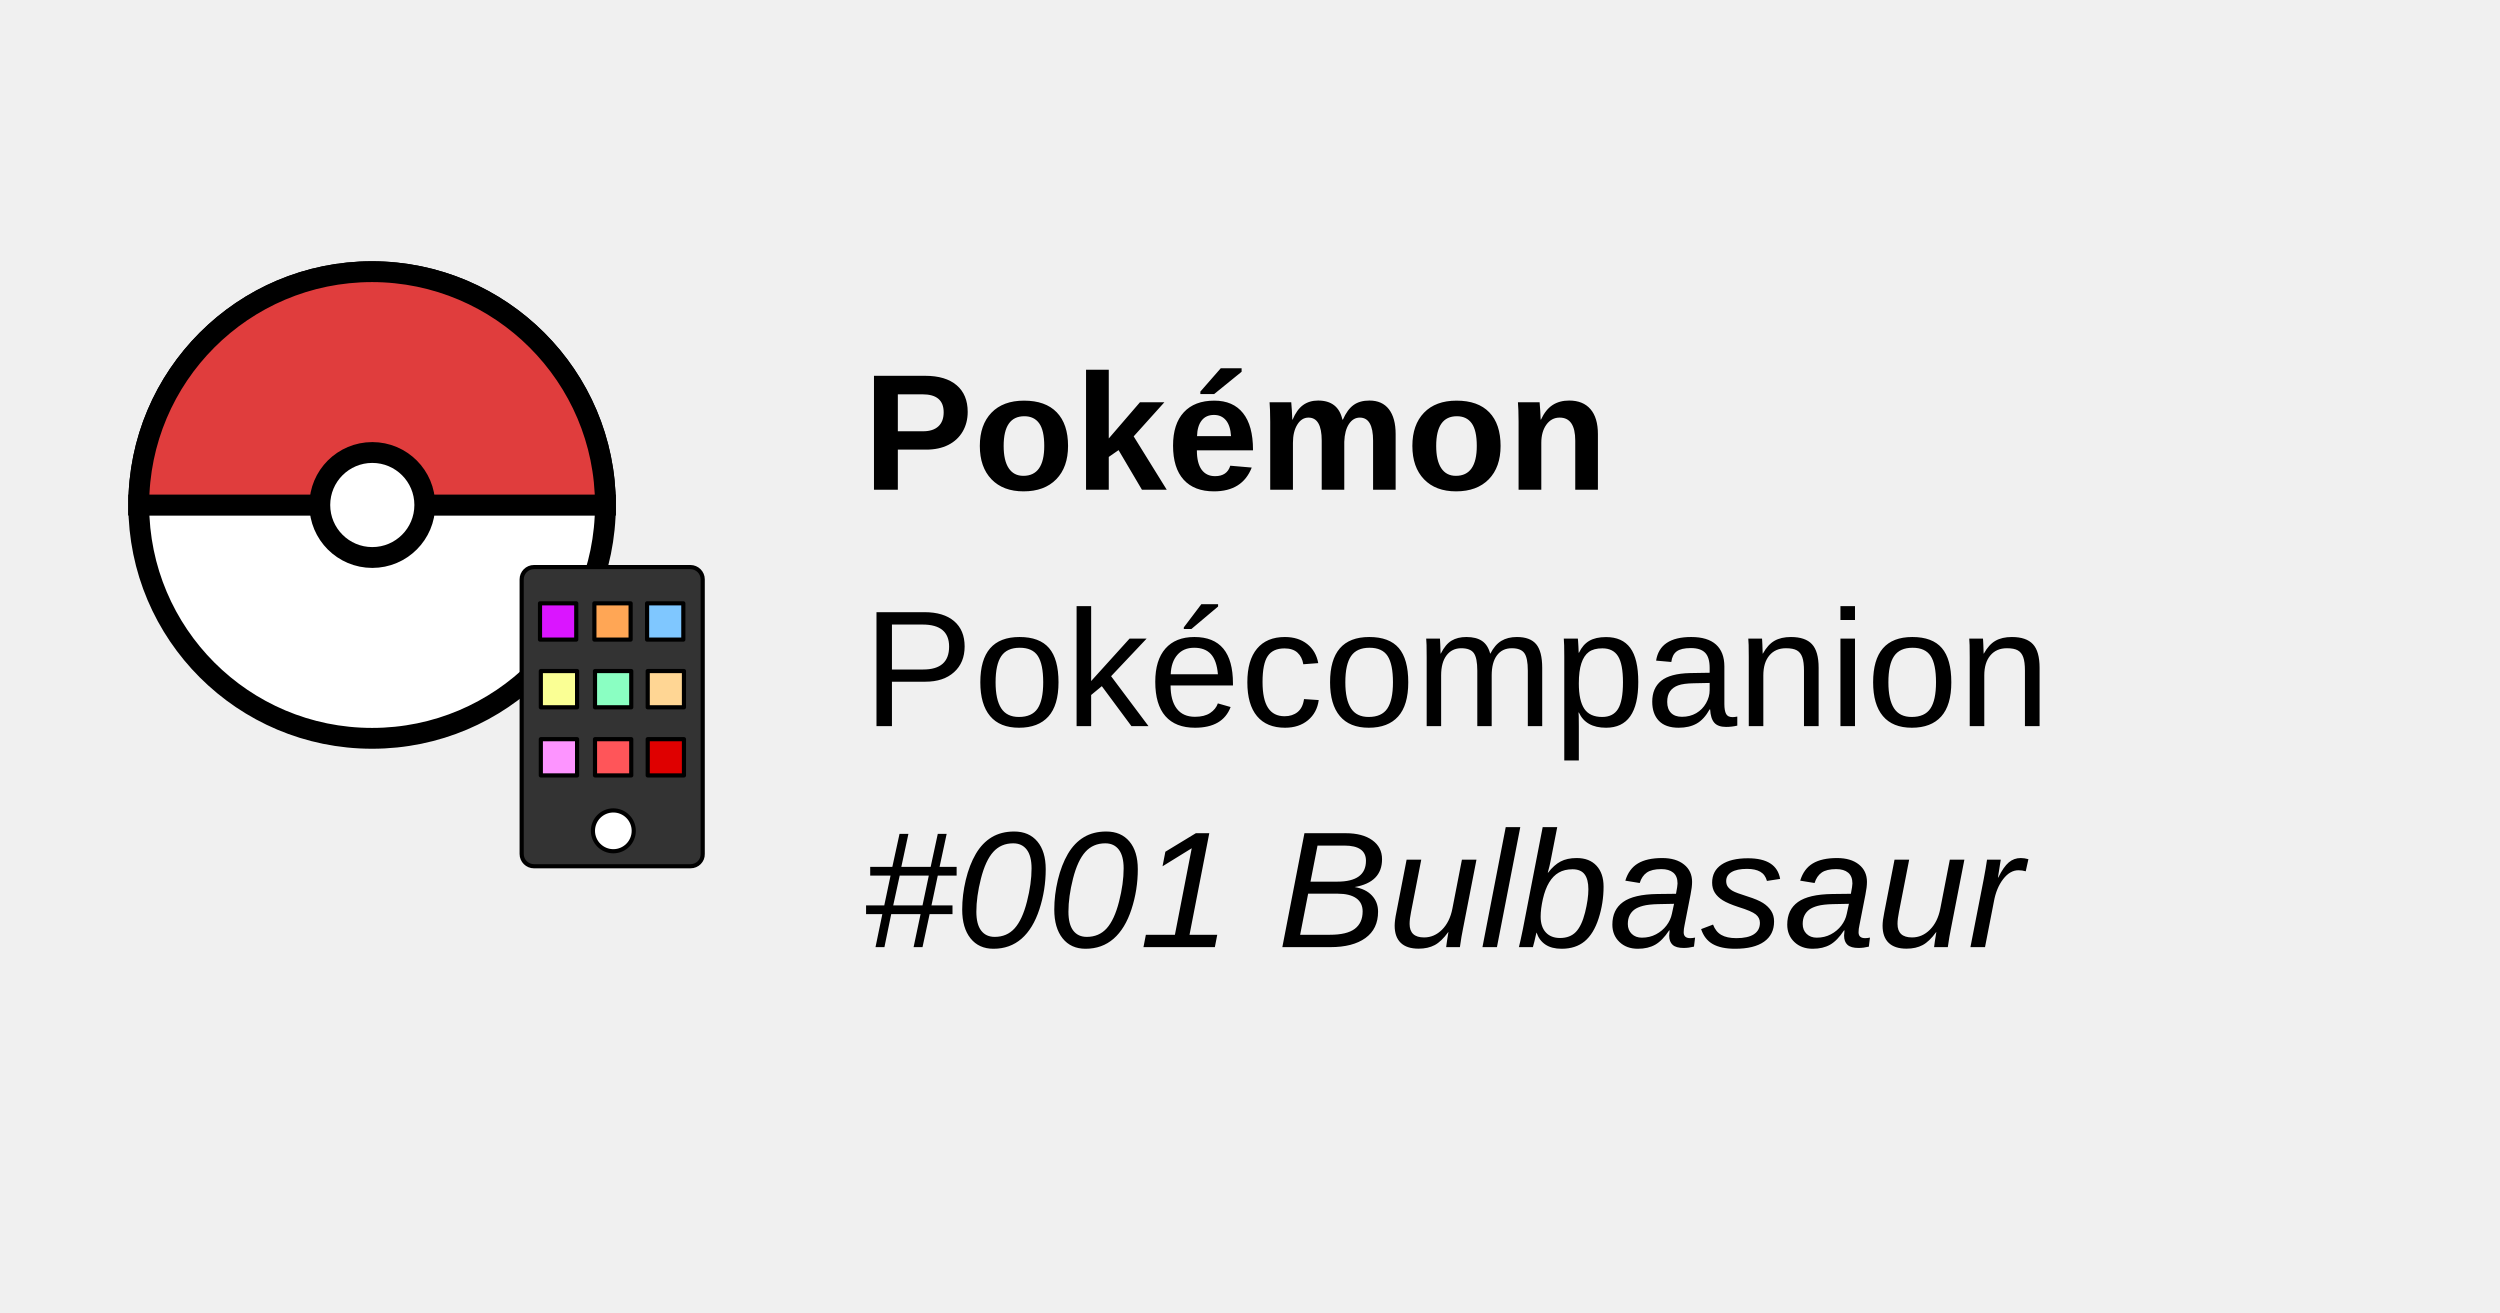
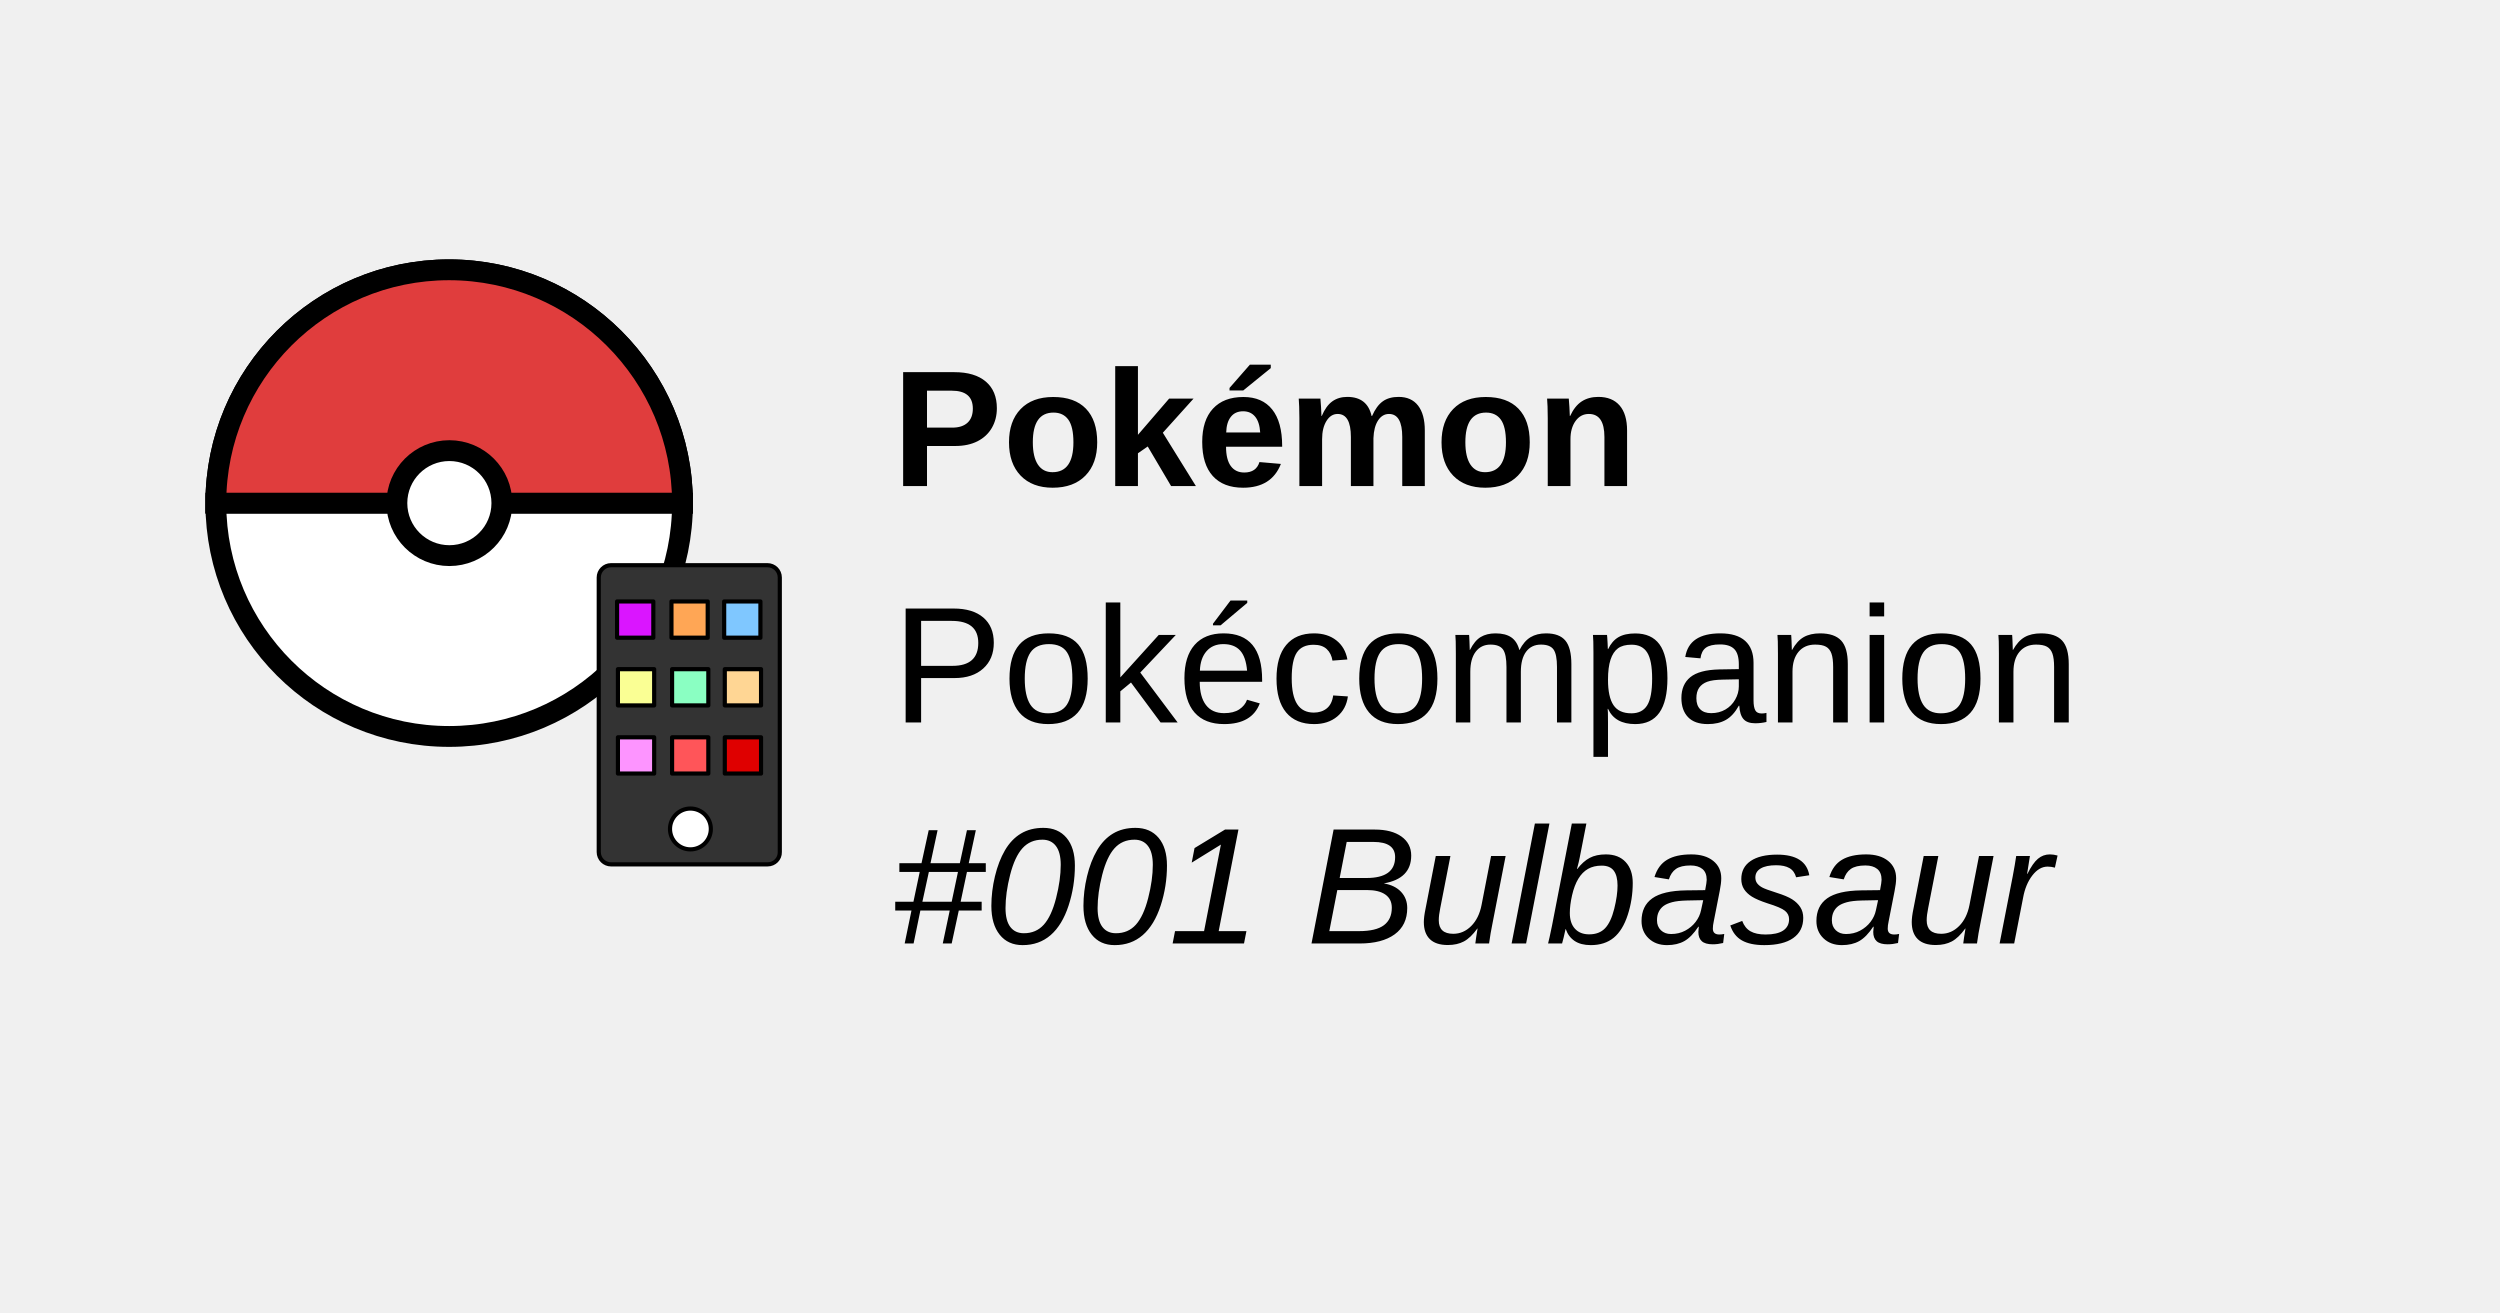
<svg xmlns="http://www.w3.org/2000/svg" version="1.1" id="Layer_1" x="0px" y="0px" viewBox="0 0 1200 630" style="enable-background:new 0 0 1200 630;" xml:space="preserve">
  <style type="text/css">
	.st0{display:none;fill:#FFFFFF;stroke:#000000;}
	.st1{fill:#E03D3D;stroke:#000000;stroke-width:10;}
	.st2{fill:#FFFFFF;stroke:#000000;stroke-width:10;}
	.st3{fill:#333333;stroke:#000000;stroke-width:2;stroke-linecap:round;stroke-linejoin:round;}
	.st4{fill:#DA15FF;stroke:#000000;stroke-width:2;stroke-linecap:round;stroke-linejoin:round;}
	.st5{fill:#FFA655;stroke:#000000;stroke-width:2;stroke-linecap:round;stroke-linejoin:round;}
	.st6{fill:#7FC7FF;stroke:#000000;stroke-width:2;stroke-linecap:round;stroke-linejoin:round;}
	.st7{fill:#FAFF94;stroke:#000000;stroke-width:2;stroke-linecap:round;stroke-linejoin:round;}
	.st8{fill:#8AFFC2;stroke:#000000;stroke-width:2;stroke-linecap:round;stroke-linejoin:round;}
	.st9{fill:#FFD694;stroke:#000000;stroke-width:2;stroke-linecap:round;stroke-linejoin:round;}
	.st10{fill:#FD94FF;stroke:#000000;stroke-width:2;stroke-linecap:round;stroke-linejoin:round;}
	.st11{fill:#FF5559;stroke:#000000;stroke-width:2;stroke-linecap:round;stroke-linejoin:round;}
	.st12{fill:#DF0000;stroke:#000000;stroke-width:2;stroke-linecap:round;stroke-linejoin:round;}
	.st13{fill:#FFFFFF;stroke:#000000;stroke-width:2;}
	.st14{font-family:'Arial';}
	.st15{font-size:79.478px;}
	.st16{font-family:'Arial';font-style: italic}
	.st17{font-family:'Arial';font-weight: bold}
</style>
  <circle class="st0" cx="672.3" cy="242.7" r="72.3" />
  <g>
-     <path class="st1" d="M290.6,242.4h-224c0-61.8,50.1-112,112-112C240.4,130.5,290.6,180.7,290.6,242.4z" />
-     <path class="st2" d="M290.6,242.4c0,61.8-50.1,112-112,112c-61.8,0-112-50.1-112-112H290.6L290.6,242.4z" />
-     <path class="st1" d="M290.6,242.4h-224c0-61.8,50.1-112,112-112C240.4,130.5,290.6,180.7,290.6,242.4z" />
-     <circle class="st2" cx="178.7" cy="242.4" r="25.2" />
+     <path class="st1" d="M327.6,241.5h-224c0-61.8,50.1-112,112-112C277.4,129.6,327.6,179.8,327.6,241.5z" />
+     <path class="st2" d="M327.6,241.5c0,61.8-50.1,112-112,112c-61.8,0-112-50.1-112-112L327.6,241.5L327.6,241.5z" />
+     <path class="st1" d="M327.6,241.5h-224c0-61.8,50.1-112,112-112C277.4,129.6,327.6,179.8,327.6,241.5z" />
+     <circle class="st2" cx="215.7" cy="241.5" r="25.2" />
  </g>
  <g>
-     <path class="st3" d="M331.4,415.8h-75.1c-3.2,0-5.9-2.6-5.9-5.9V278.1c0-3.2,2.6-5.9,5.9-5.9h75.1c3.2,0,5.9,2.6,5.9,5.9v131.8   C337.4,413.1,334.8,415.8,331.4,415.8z" />
-     <rect x="259.2" y="289.6" class="st4" width="17.4" height="17.4" />
-     <rect x="285.3" y="289.6" class="st5" width="17.4" height="17.4" />
-     <rect x="310.6" y="289.6" class="st6" width="17.4" height="17.4" />
-     <rect x="259.6" y="322.1" class="st7" width="17.4" height="17.4" />
-     <rect x="285.6" y="322.1" class="st8" width="17.4" height="17.4" />
-     <rect x="310.9" y="322.1" class="st9" width="17.4" height="17.4" />
-     <rect x="259.6" y="354.8" class="st10" width="17.4" height="17.4" />
-     <rect x="285.6" y="354.8" class="st11" width="17.4" height="17.4" />
-     <rect x="310.9" y="354.8" class="st12" width="17.4" height="17.4" />
-     <circle class="st13" cx="294.4" cy="398.8" r="9.8" />
+     <path class="st3" d="M368.4,414.9h-75.1c-3.2,0-5.9-2.6-5.9-5.9V277.2c0-3.2,2.6-5.9,5.9-5.9h75.1c3.2,0,5.9,2.6,5.9,5.9V409   C374.4,412.2,371.8,414.9,368.4,414.9z" />
+     <rect x="296.2" y="288.7" class="st4" width="17.4" height="17.4" />
+     <rect x="322.3" y="288.7" class="st5" width="17.4" height="17.4" />
+     <rect x="347.6" y="288.7" class="st6" width="17.4" height="17.4" />
+     <rect x="296.6" y="321.2" class="st7" width="17.4" height="17.4" />
+     <rect x="322.6" y="321.2" class="st8" width="17.4" height="17.4" />
+     <rect x="347.9" y="321.2" class="st9" width="17.4" height="17.4" />
+     <rect x="296.6" y="353.9" class="st10" width="17.4" height="17.4" />
+     <rect x="322.6" y="353.9" class="st11" width="17.4" height="17.4" />
+     <rect x="347.9" y="353.9" class="st12" width="17.4" height="17.4" />
+     <circle class="st13" cx="331.4" cy="397.9" r="9.8" />
  </g>
-   <text transform="matrix(1 0 0 1 414.1968 348.5317)" class="st14 st15">Pokécompanion</text>
-   <text transform="matrix(1 0 0 1 414.1968 454.6264)" class="st16 st15">#001 Bulbasaur</text>
-   <text transform="matrix(1 0 0 1 414.1968 235.0732)" class="st17 st15">Pokémon</text>
+   <text transform="matrix(1 0 0 1 428.1968 346.7821)" class="st14 st15">Pokécompanion</text>
+   <text transform="matrix(1 0 0 1 428.1968 452.8768)" class="st16 st15">#001 Bulbasaur</text>
+   <text transform="matrix(1 0 0 1 428.1968 233.3236)" class="st17 st15">Pokémon</text>
</svg>
